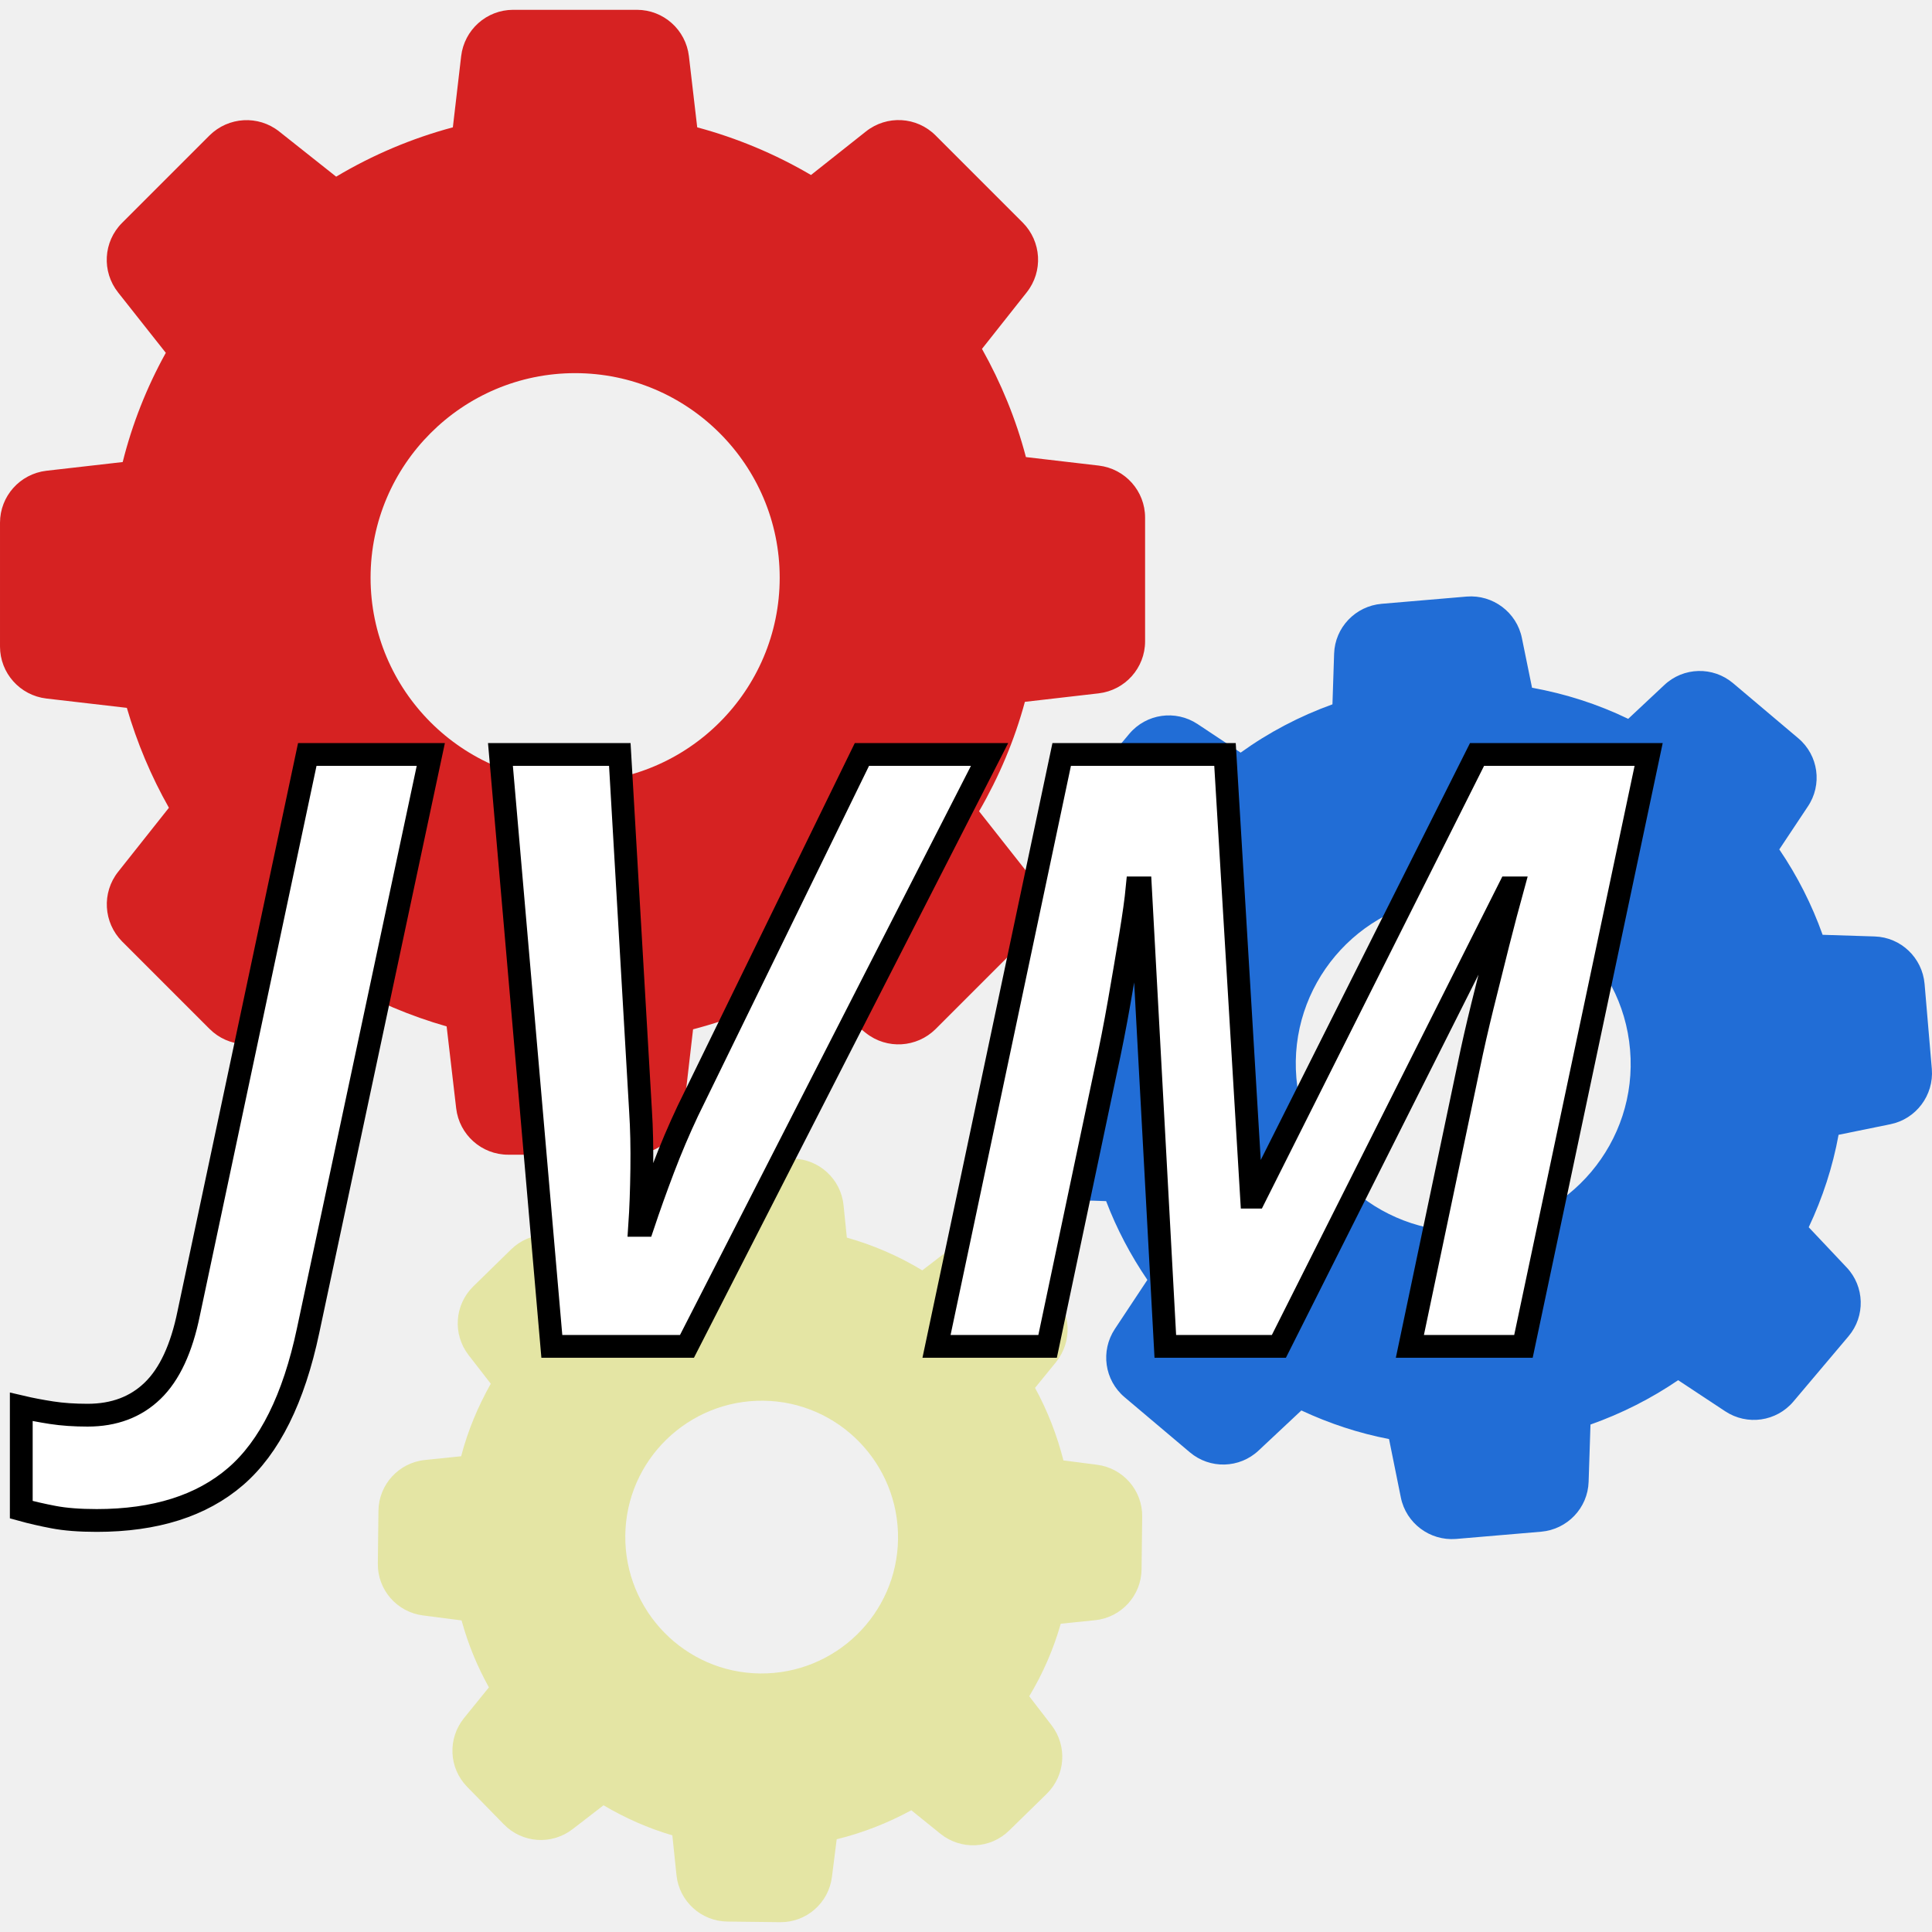
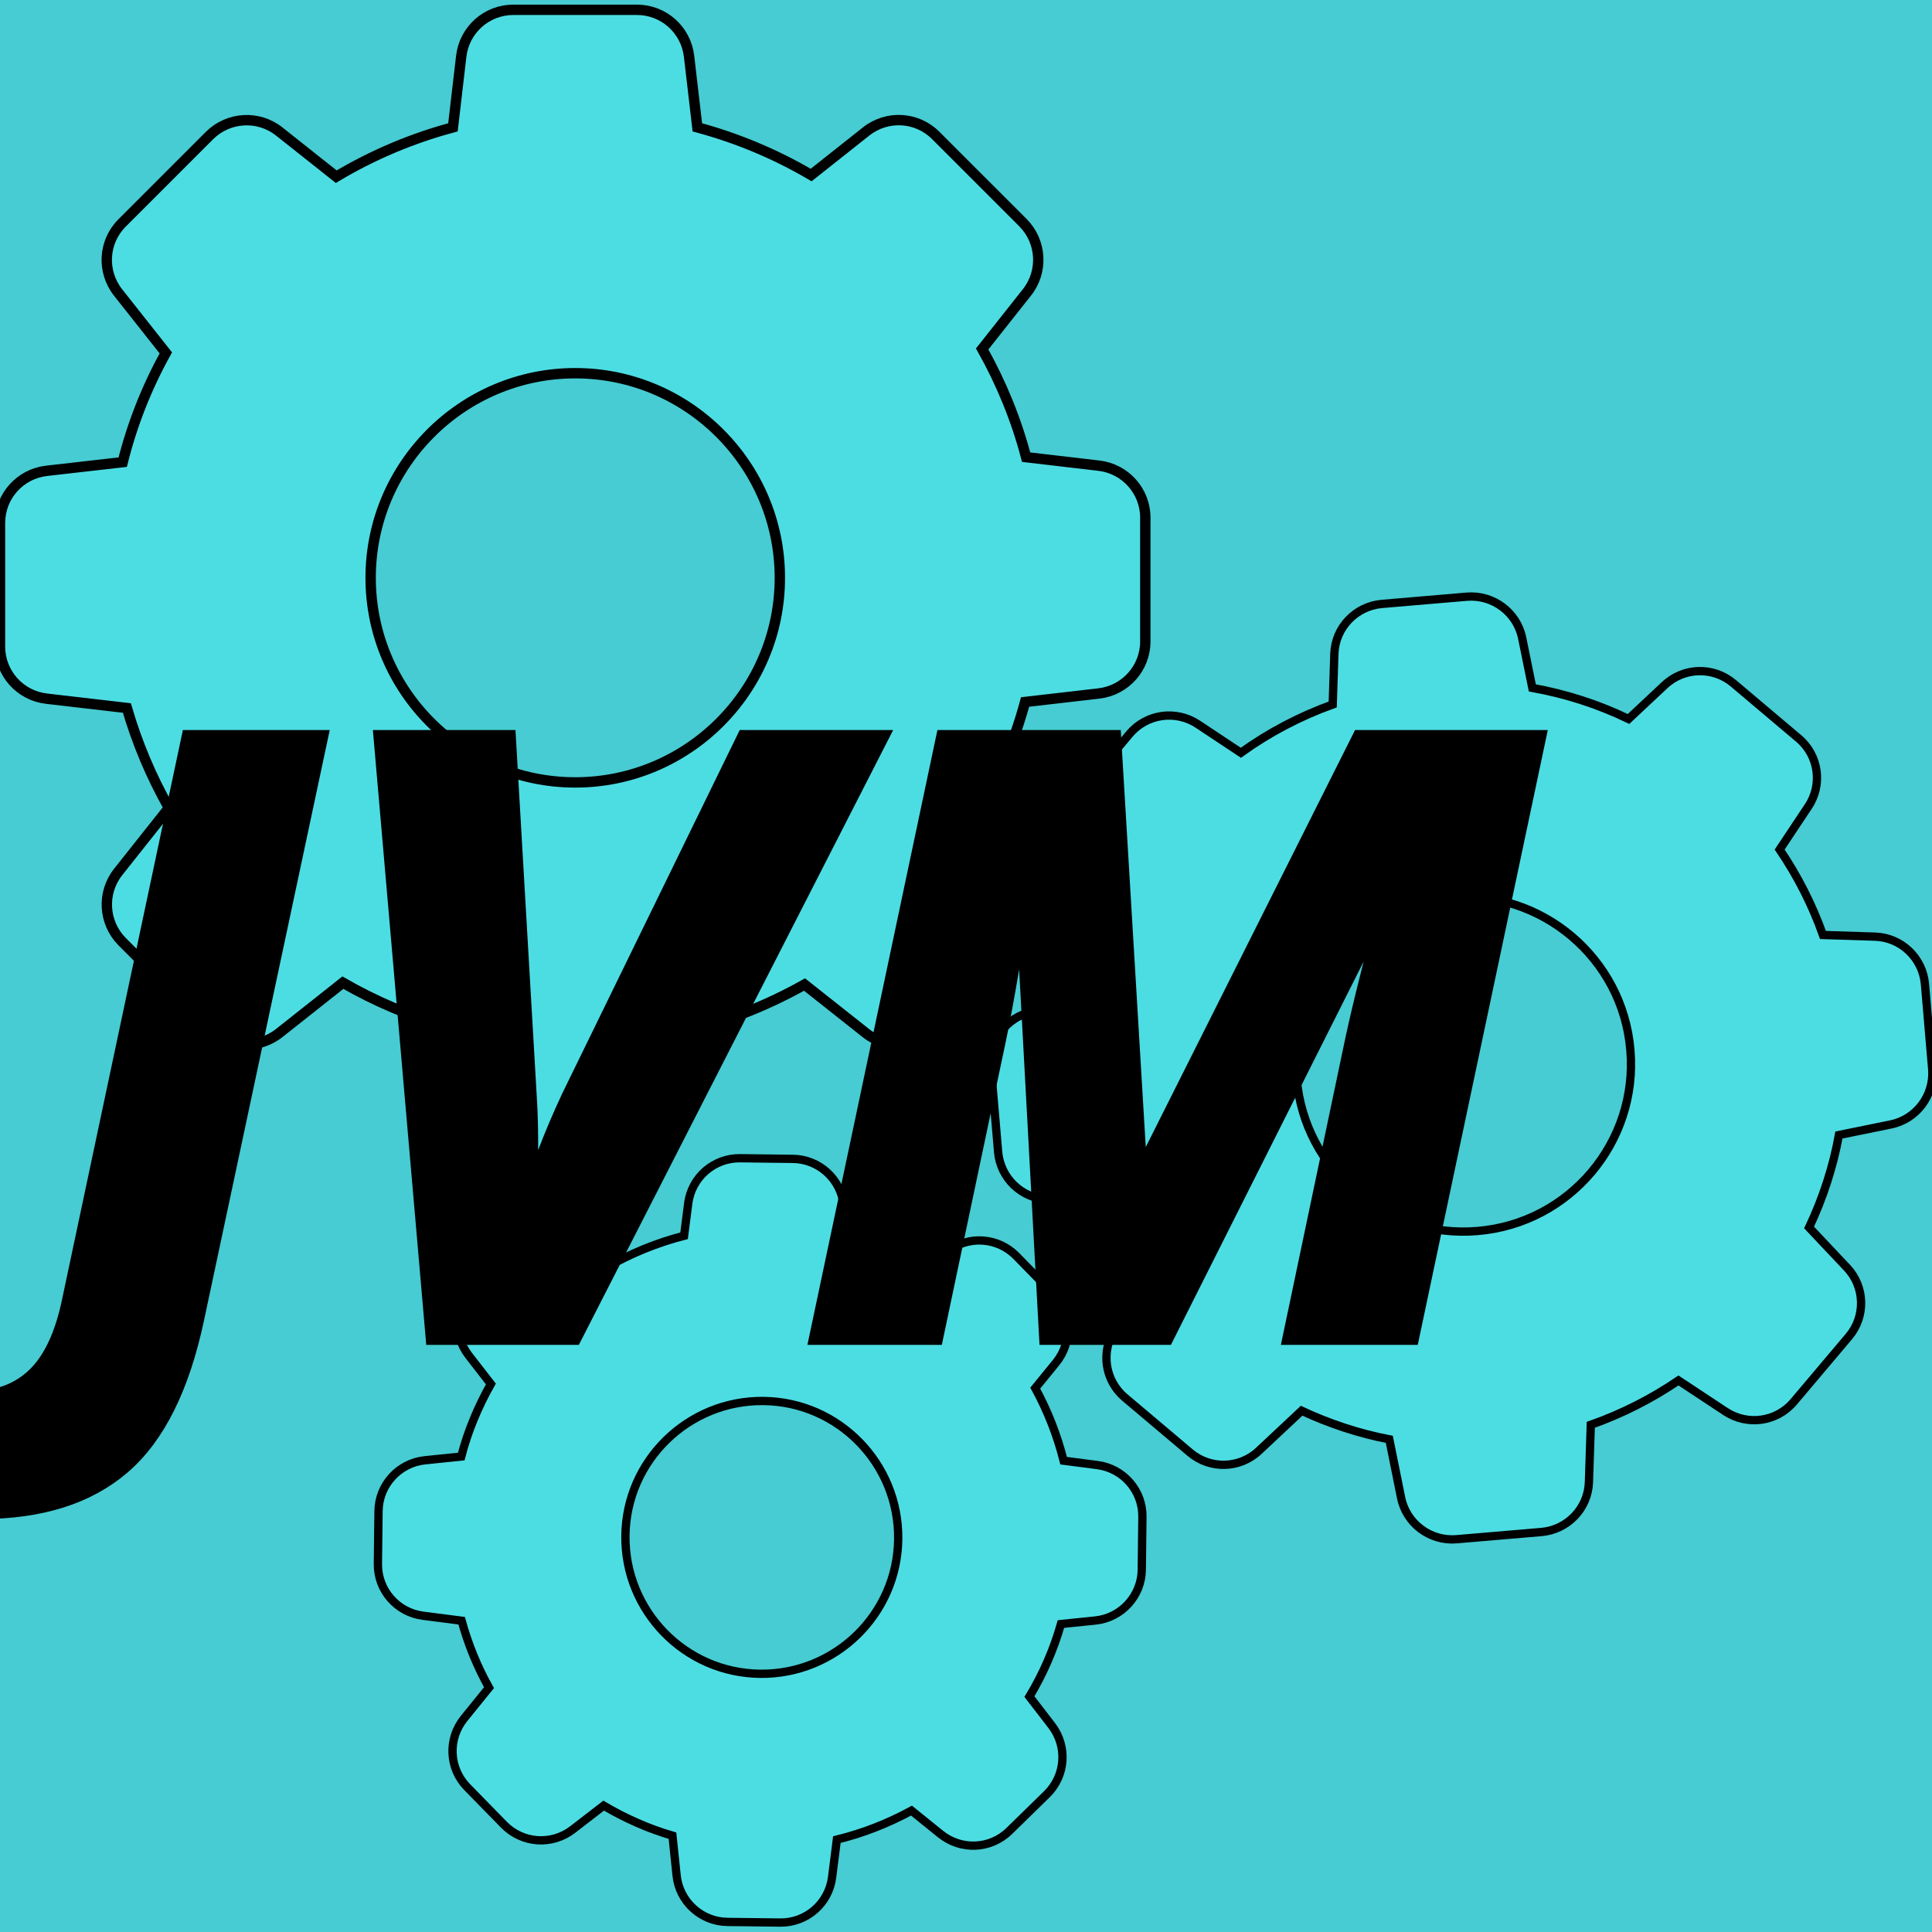
- <svg xmlns="http://www.w3.org/2000/svg" xml:space="preserve" style="enable-background:new 0 0 932.179 932.179;" viewBox="0 0 932.179 932.179" height="932.179px" width="932.179px" y="0px" x="0px" id="Capa_1" version="1.1">
+ <svg xmlns="http://www.w3.org/2000/svg" version="1.1" id="Capa_1" x="0px" y="0px" width="932px" height="932px" viewBox="0 0 932 932" style="enable-background:new 0 0 932 932;" xml:space="preserve">
  <defs id="defs43" />
  <g id="g8">
-     <path style="fill:#d20202;fill-opacity:0.862" id="path2" d="M61.2,341.538c4.9,16.8,11.7,33,20.3,48.2l-24.5,30.9c-8,10.1-7.1,24.5,1.9,33.6l42.2,42.2c9.1,9.1,23.5,9.899,33.6,1.899   l30.7-24.3c15.8,9.101,32.6,16.2,50.1,21.2l4.6,39.5c1.5,12.8,12.3,22.4,25.1,22.4h59.7c12.8,0,23.6-9.601,25.1-22.4l4.4-38.1   c18.8-4.9,36.8-12.2,53.7-21.7l29.7,23.5c10.1,8,24.5,7.1,33.6-1.9l42.2-42.2c9.1-9.1,9.9-23.5,1.9-33.6l-23.1-29.3   c9.6-16.601,17.1-34.3,22.1-52.8l35.6-4.1c12.801-1.5,22.4-12.3,22.4-25.1v-59.7c0-12.8-9.6-23.6-22.4-25.1l-35.1-4.1   c-4.801-18.3-12-35.8-21.199-52.2l21.6-27.3c8-10.1,7.1-24.5-1.9-33.6l-42.1-42.1c-9.1-9.1-23.5-9.9-33.6-1.9l-26.5,21   c-17.2-10.1-35.601-17.8-54.9-23l-4-34.3c-1.5-12.8-12.3-22.4-25.1-22.4h-59.7c-12.8,0-23.6,9.6-25.1,22.4l-4,34.3   c-19.8,5.3-38.7,13.3-56.3,23.8l-27.5-21.8c-10.1-8-24.5-7.1-33.6,1.9l-42.2,42.2c-9.1,9.1-9.9,23.5-1.9,33.6l23,29.1   c-9.2,16.6-16.2,34.3-20.8,52.7l-36.8,4.2c-12.8,1.5-22.4,12.3-22.4,25.1v59.7c0,12.8,9.6,23.6,22.4,25.1L61.2,341.538z    M277.5,180.038c54.4,0,98.7,44.3,98.7,98.7s-44.3,98.7-98.7,98.7c-54.399,0-98.7-44.3-98.7-98.7S223.1,180.038,277.5,180.038z" />
-     <path style="fill:#0058d2;fill-opacity:0.862" id="path4" d="M867.699,356.238l-31.5-26.6c-9.699-8.2-24-7.8-33.199,0.9l-17.4,16.3c-14.699-7.1-30.299-12.1-46.4-15l-4.898-24   c-2.5-12.4-14-21-26.602-20l-41.1,3.5c-12.6,1.1-22.5,11.4-22.9,24.1l-0.799,24.4c-15.801,5.7-30.701,13.5-44.301,23.3   l-20.799-13.8c-10.602-7-24.701-5-32.9,4.7l-26.6,31.7c-8.201,9.7-7.801,24,0.898,33.2l18.201,19.399   c-6.301,14.2-10.801,29.101-13.4,44.4l-26,5.3c-12.4,2.5-21,14-20,26.601l3.5,41.1c1.1,12.6,11.4,22.5,24.1,22.9l28.1,0.899   c5.102,13.4,11.801,26.101,19.9,38l-15.699,23.7c-7,10.6-5,24.7,4.699,32.9l31.5,26.6c9.701,8.2,24,7.8,33.201-0.9l20.6-19.3   c13.5,6.3,27.699,11,42.299,13.8l5.701,28.2c2.5,12.4,14,21,26.6,20l41.1-3.5c12.6-1.1,22.5-11.399,22.9-24.1l0.9-27.601   c15-5.3,29.199-12.5,42.299-21.399l22.701,15c10.6,7,24.699,5,32.9-4.7l26.6-31.5c8.199-9.7,7.799-24-0.9-33.2l-18.301-19.399   c6.701-14.2,11.602-29.2,14.4-44.601l25-5.1c12.4-2.5,21-14,20-26.601l-3.5-41.1c-1.1-12.6-11.4-22.5-24.1-22.9l-25.1-0.8   c-5.201-14.6-12.201-28.399-20.9-41.2l13.699-20.6C879.4,378.638,877.4,364.438,867.699,356.238z M712.801,593.837   c-44.4,3.801-83.602-29.3-87.301-73.699c-3.801-44.4,29.301-83.601,73.699-87.301c44.4-3.8,83.602,29.301,87.301,73.7   C790.301,550.938,757.199,590.138,712.801,593.837z" />
-     <path style="fill:#e2e398;fill-opacity:0.862" id="path6" d="M205,704.438c-12.6,1.3-22.3,11.899-22.4,24.6l-0.3,25.3c-0.2,12.7,9.2,23.5,21.8,25.101l18.6,2.399   c3.1,11.301,7.5,22.101,13.2,32.301l-12,14.8c-8,9.899-7.4,24.1,1.5,33.2l17.7,18.1c8.9,9.1,23.1,10.1,33.2,2.3l14.899-11.5   c10.5,6.2,21.601,11.101,33.2,14.5l2,19.2c1.3,12.6,11.9,22.3,24.6,22.4l25.301,0.3c12.699,0.2,23.5-9.2,25.1-21.8l2.3-18.2   c12.601-3.101,24.601-7.8,36-14l14,11.3c9.9,8,24.101,7.4,33.201-1.5l18.1-17.7c9.1-8.899,10.1-23.1,2.301-33.2L496.6,818.438   c6.6-11,11.701-22.7,15.201-35l16.6-1.7c12.6-1.3,22.299-11.9,22.4-24.6l0.299-25.301c0.201-12.699-9.199-23.5-21.799-25.1   l-16.201-2.1c-3.1-12.2-7.699-24-13.699-35l10.1-12.4c8-9.9,7.4-24.1-1.5-33.2l-17.699-18.1c-8.9-9.101-23.102-10.101-33.201-2.3   l-12.101,9.3c-11.399-6.9-23.6-12.2-36.399-15.8l-1.601-15.7c-1.3-12.601-11.899-22.3-24.6-22.4l-25.3-0.3   c-12.7-0.2-23.5,9.2-25.101,21.8l-2,15.601c-13.199,3.399-25.899,8.6-37.699,15.399l-12.5-10.2c-9.9-8-24.101-7.399-33.201,1.5   l-18.2,17.801c-9.1,8.899-10.1,23.1-2.3,33.199l10.7,13.801c-6.2,11-11.1,22.699-14.3,35L205,704.438z M368.3,675.837   c36.3,0.4,65.399,30.301,65,66.601c-0.4,36.3-30.301,65.399-66.601,65c-36.3-0.4-65.399-30.3-65-66.601   C302.1,704.538,332,675.438,368.3,675.837z" />
-     <text id="text872" y="649.62" x="73.062" style="font-style:italic;font-variant:normal;font-weight:bold;font-stretch:normal;font-size:400px;line-height:1.25;font-family:sans-serif;-inkscape-font-specification:'sans-serif, Bold Italic';font-variant-ligatures:normal;font-variant-caps:normal;font-variant-numeric:normal;font-variant-east-asian:normal;fill:#ffffff;fill-opacity:1;stroke:#000000;stroke-opacity:1;stroke-width:11;stroke-miterlimit:4;stroke-dasharray:none" xml:space="preserve">
-       <tspan style="font-style:italic;font-variant:normal;font-weight:bold;font-stretch:normal;font-size:400px;font-family:sans-serif;-inkscape-font-specification:'sans-serif, Bold Italic';font-variant-ligatures:normal;font-variant-caps:normal;font-variant-numeric:normal;font-variant-east-asian:normal;fill:#ffffff;fill-opacity:1;stroke:#000000;stroke-opacity:1;stroke-width:11;stroke-miterlimit:4;stroke-dasharray:none" y="649.62" x="73.062" id="tspan870">JVM</tspan>
+     <rect y="0" x="0" height="932" width="932" id="rect850" style="fill:#46ccd2;fill-opacity:1;stroke:#000000;stroke-width:0;stroke-miterlimit:4;stroke-dasharray:none" />
+     <path d="M61.2,341.538c4.9,16.8,11.7,33,20.3,48.2l-24.5,30.9c-8,10.1-7.1,24.5,1.9,33.6l42.2,42.2c9.1,9.1,23.5,9.899,33.6,1.899   l30.7-24.3c15.8,9.101,32.6,16.2,50.1,21.2l4.6,39.5c1.5,12.8,12.3,22.4,25.1,22.4h59.7c12.8,0,23.6-9.601,25.1-22.4l4.4-38.1   c18.8-4.9,36.8-12.2,53.7-21.7l29.7,23.5c10.1,8,24.5,7.1,33.6-1.9l42.2-42.2c9.1-9.1,9.9-23.5,1.9-33.6l-23.1-29.3   c9.6-16.601,17.1-34.3,22.1-52.8l35.6-4.1c12.801-1.5,22.4-12.3,22.4-25.1v-59.7c0-12.8-9.6-23.6-22.4-25.1l-35.1-4.1   c-4.801-18.3-12-35.8-21.199-52.2l21.6-27.3c8-10.1,7.1-24.5-1.9-33.6l-42.1-42.1c-9.1-9.1-23.5-9.9-33.6-1.9l-26.5,21   c-17.2-10.1-35.601-17.8-54.9-23l-4-34.3c-1.5-12.8-12.3-22.4-25.1-22.4h-59.7c-12.8,0-23.6,9.6-25.1,22.4l-4,34.3   c-19.8,5.3-38.7,13.3-56.3,23.8l-27.5-21.8c-10.1-8-24.5-7.1-33.6,1.9l-42.2,42.2c-9.1,9.1-9.9,23.5-1.9,33.6l23,29.1   c-9.2,16.6-16.2,34.3-20.8,52.7l-36.8,4.2c-12.8,1.5-22.4,12.3-22.4,25.1v59.7c0,12.8,9.6,23.6,22.4,25.1L61.2,341.538z    M277.5,180.038c54.4,0,98.7,44.3,98.7,98.7s-44.3,98.7-98.7,98.7c-54.399,0-98.7-44.3-98.7-98.7S223.1,180.038,277.5,180.038z" id="path2" style="fill:#4cdde3;fill-opacity:1;stroke-width:5;stroke-miterlimit:4;stroke-dasharray:none;stroke:#000000" />
+     <path d="M867.699,356.238l-31.5-26.6c-9.699-8.2-24-7.8-33.199,0.9l-17.4,16.3c-14.699-7.1-30.299-12.1-46.4-15l-4.898-24   c-2.5-12.4-14-21-26.602-20l-41.1,3.5c-12.6,1.1-22.5,11.4-22.9,24.1l-0.799,24.4c-15.801,5.7-30.701,13.5-44.301,23.3   l-20.799-13.8c-10.602-7-24.701-5-32.9,4.7l-26.6,31.7c-8.201,9.7-7.801,24,0.898,33.2l18.201,19.399   c-6.301,14.2-10.801,29.101-13.4,44.4l-26,5.3c-12.4,2.5-21,14-20,26.601l3.5,41.1c1.1,12.6,11.4,22.5,24.1,22.9l28.1,0.899   c5.102,13.4,11.801,26.101,19.9,38l-15.699,23.7c-7,10.6-5,24.7,4.699,32.9l31.5,26.6c9.701,8.2,24,7.8,33.201-0.9l20.6-19.3   c13.5,6.3,27.699,11,42.299,13.8l5.701,28.2c2.5,12.4,14,21,26.6,20l41.1-3.5c12.6-1.1,22.5-11.399,22.9-24.1l0.9-27.601   c15-5.3,29.199-12.5,42.299-21.399l22.701,15c10.6,7,24.699,5,32.9-4.7l26.6-31.5c8.199-9.7,7.799-24-0.9-33.2l-18.301-19.399   c6.701-14.2,11.602-29.2,14.4-44.601l25-5.1c12.4-2.5,21-14,20-26.601l-3.5-41.1c-1.1-12.6-11.4-22.5-24.1-22.9l-25.1-0.8   c-5.201-14.6-12.201-28.399-20.9-41.2l13.699-20.6C879.4,378.638,877.4,364.438,867.699,356.238z M712.801,593.837   c-44.4,3.801-83.602-29.3-87.301-73.699c-3.801-44.4,29.301-83.601,73.699-87.301c44.4-3.8,83.602,29.301,87.301,73.7   C790.301,550.938,757.199,590.138,712.801,593.837z" id="path4" style="fill:#4cdde3;fill-opacity:1;stroke:#000000;stroke-width:4" />
+     <path d="M205,704.438c-12.6,1.3-22.3,11.899-22.4,24.6l-0.3,25.3c-0.2,12.7,9.2,23.5,21.8,25.101l18.6,2.399   c3.1,11.301,7.5,22.101,13.2,32.301l-12,14.8c-8,9.899-7.4,24.1,1.5,33.2l17.7,18.1c8.9,9.1,23.1,10.1,33.2,2.3l14.899-11.5   c10.5,6.2,21.601,11.101,33.2,14.5l2,19.2c1.3,12.6,11.9,22.3,24.6,22.4l25.301,0.3c12.699,0.2,23.5-9.2,25.1-21.8l2.3-18.2   c12.601-3.101,24.601-7.8,36-14l14,11.3c9.9,8,24.101,7.4,33.201-1.5l18.1-17.7c9.1-8.899,10.1-23.1,2.301-33.2L496.6,818.438   c6.6-11,11.701-22.7,15.201-35l16.6-1.7c12.6-1.3,22.299-11.9,22.4-24.6l0.299-25.301c0.201-12.699-9.199-23.5-21.799-25.1   l-16.201-2.1c-3.1-12.2-7.699-24-13.699-35l10.1-12.4c8-9.9,7.4-24.1-1.5-33.2l-17.699-18.1c-8.9-9.101-23.102-10.101-33.201-2.3   l-12.101,9.3c-11.399-6.9-23.6-12.2-36.399-15.8l-1.601-15.7c-1.3-12.601-11.899-22.3-24.6-22.4l-25.3-0.3   c-12.7-0.2-23.5,9.2-25.101,21.8l-2,15.601c-13.199,3.399-25.899,8.6-37.699,15.399l-12.5-10.2c-9.9-8-24.101-7.399-33.201,1.5   l-18.2,17.801c-9.1,8.899-10.1,23.1-2.3,33.199l10.7,13.801c-6.2,11-11.1,22.699-14.3,35L205,704.438z M368.3,675.837   c36.3,0.4,65.399,30.301,65,66.601c-0.4,36.3-30.301,65.399-66.601,65c-36.3-0.4-65.399-30.3-65-66.601   C302.1,704.538,332,675.438,368.3,675.837z" id="path6" style="fill:#4cdde3;fill-opacity:1;stroke:#000000;stroke-width:4" />
+     <text xml:space="preserve" style="font-style:italic;font-variant:normal;font-weight:bold;font-stretch:normal;font-size:400px;line-height:1.25;font-family:sans-serif;-inkscape-font-specification:'sans-serif, Bold Italic';font-variant-ligatures:normal;font-variant-caps:normal;font-variant-numeric:normal;font-variant-east-asian:normal;fill:#ffffff;fill-opacity:1;stroke:#ffffff;stroke-width:11;stroke-miterlimit:4;stroke-dasharray:none;stroke-opacity:1" x="17.471" y="643.267" id="text872">
+       <tspan id="tspan870" x="17.471" y="643.267" style="font-style:italic;font-variant:normal;font-weight:bold;font-stretch:normal;font-size:400px;font-family:sans-serif;-inkscape-font-specification:'sans-serif, Bold Italic';font-variant-ligatures:normal;font-variant-caps:normal;font-variant-numeric:normal;font-variant-east-asian:normal;fill:#000000;fill-opacity:1;stroke:#000000;stroke-width:11;stroke-miterlimit:4;stroke-dasharray:none;stroke-opacity:1">JVM</tspan>
    </text>
  </g>
  <g id="g10">
</g>
  <g id="g12">
</g>
  <g id="g14">
</g>
  <g id="g16">
</g>
  <g id="g18">
</g>
  <g id="g20">
</g>
  <g id="g22">
</g>
  <g id="g24">
</g>
  <g id="g26">
</g>
  <g id="g28">
</g>
  <g id="g30">
</g>
  <g id="g32">
</g>
  <g id="g34">
</g>
  <g id="g36">
</g>
  <g id="g38">
</g>
</svg>
